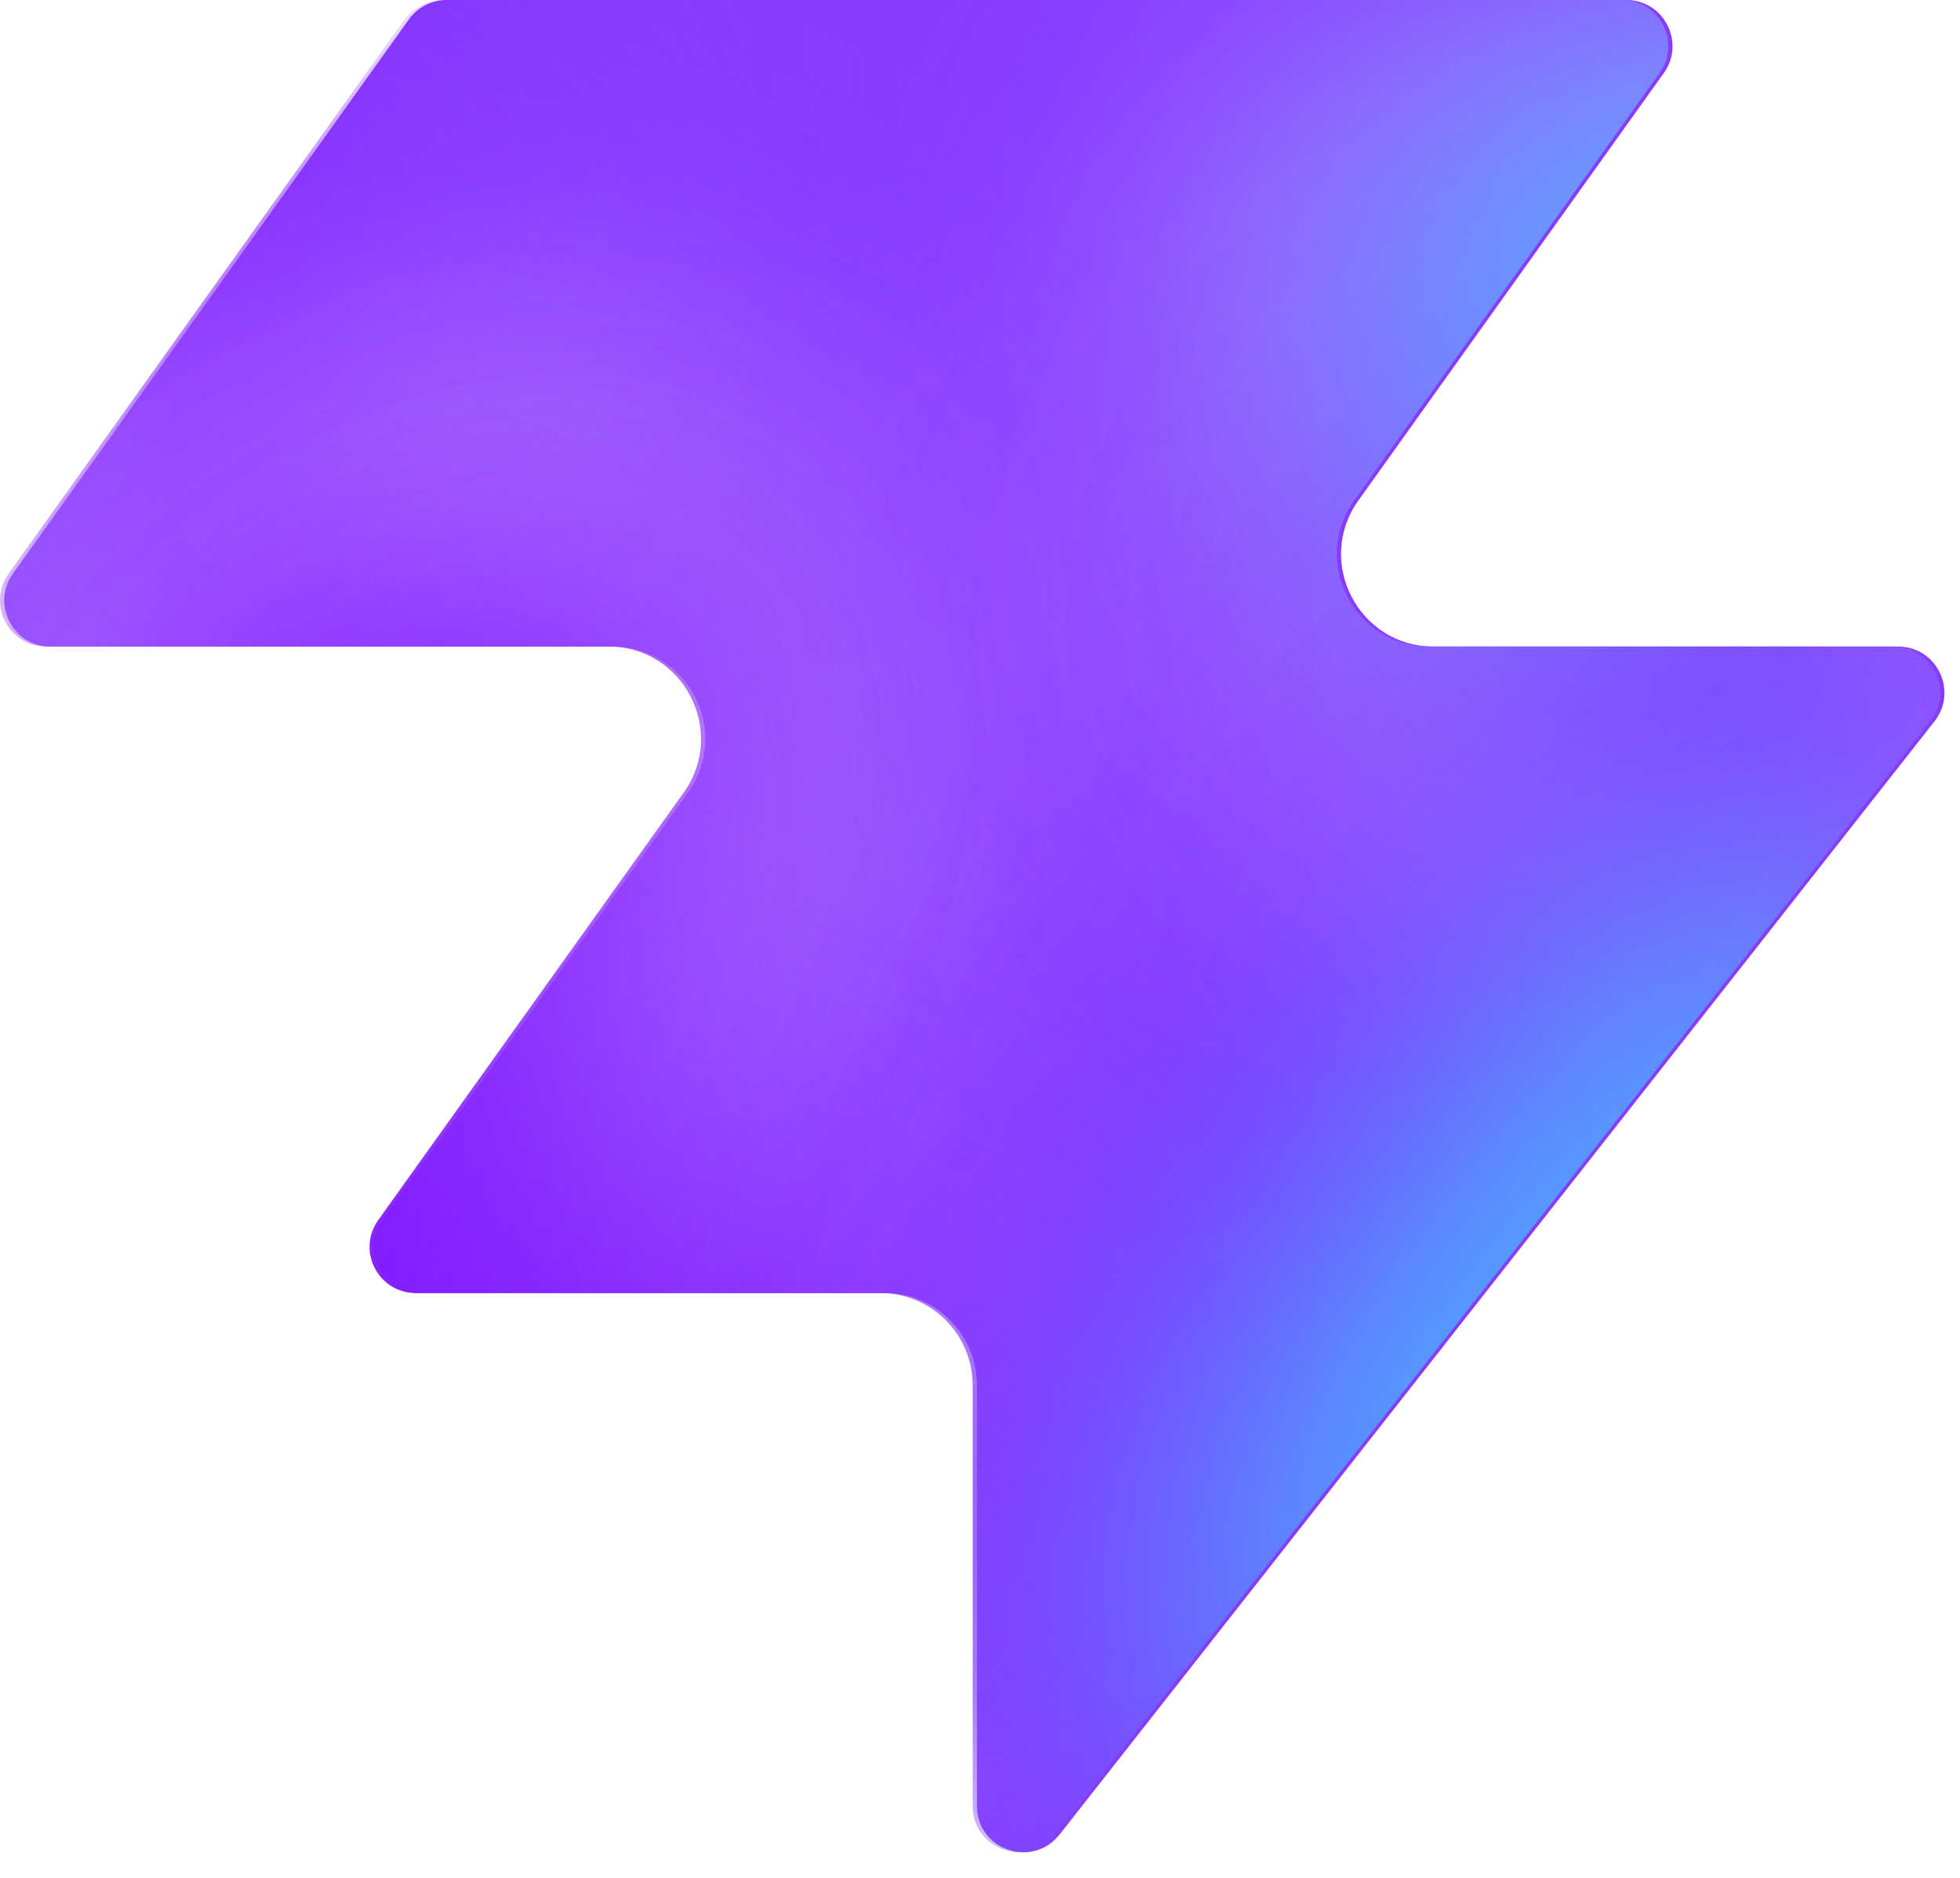
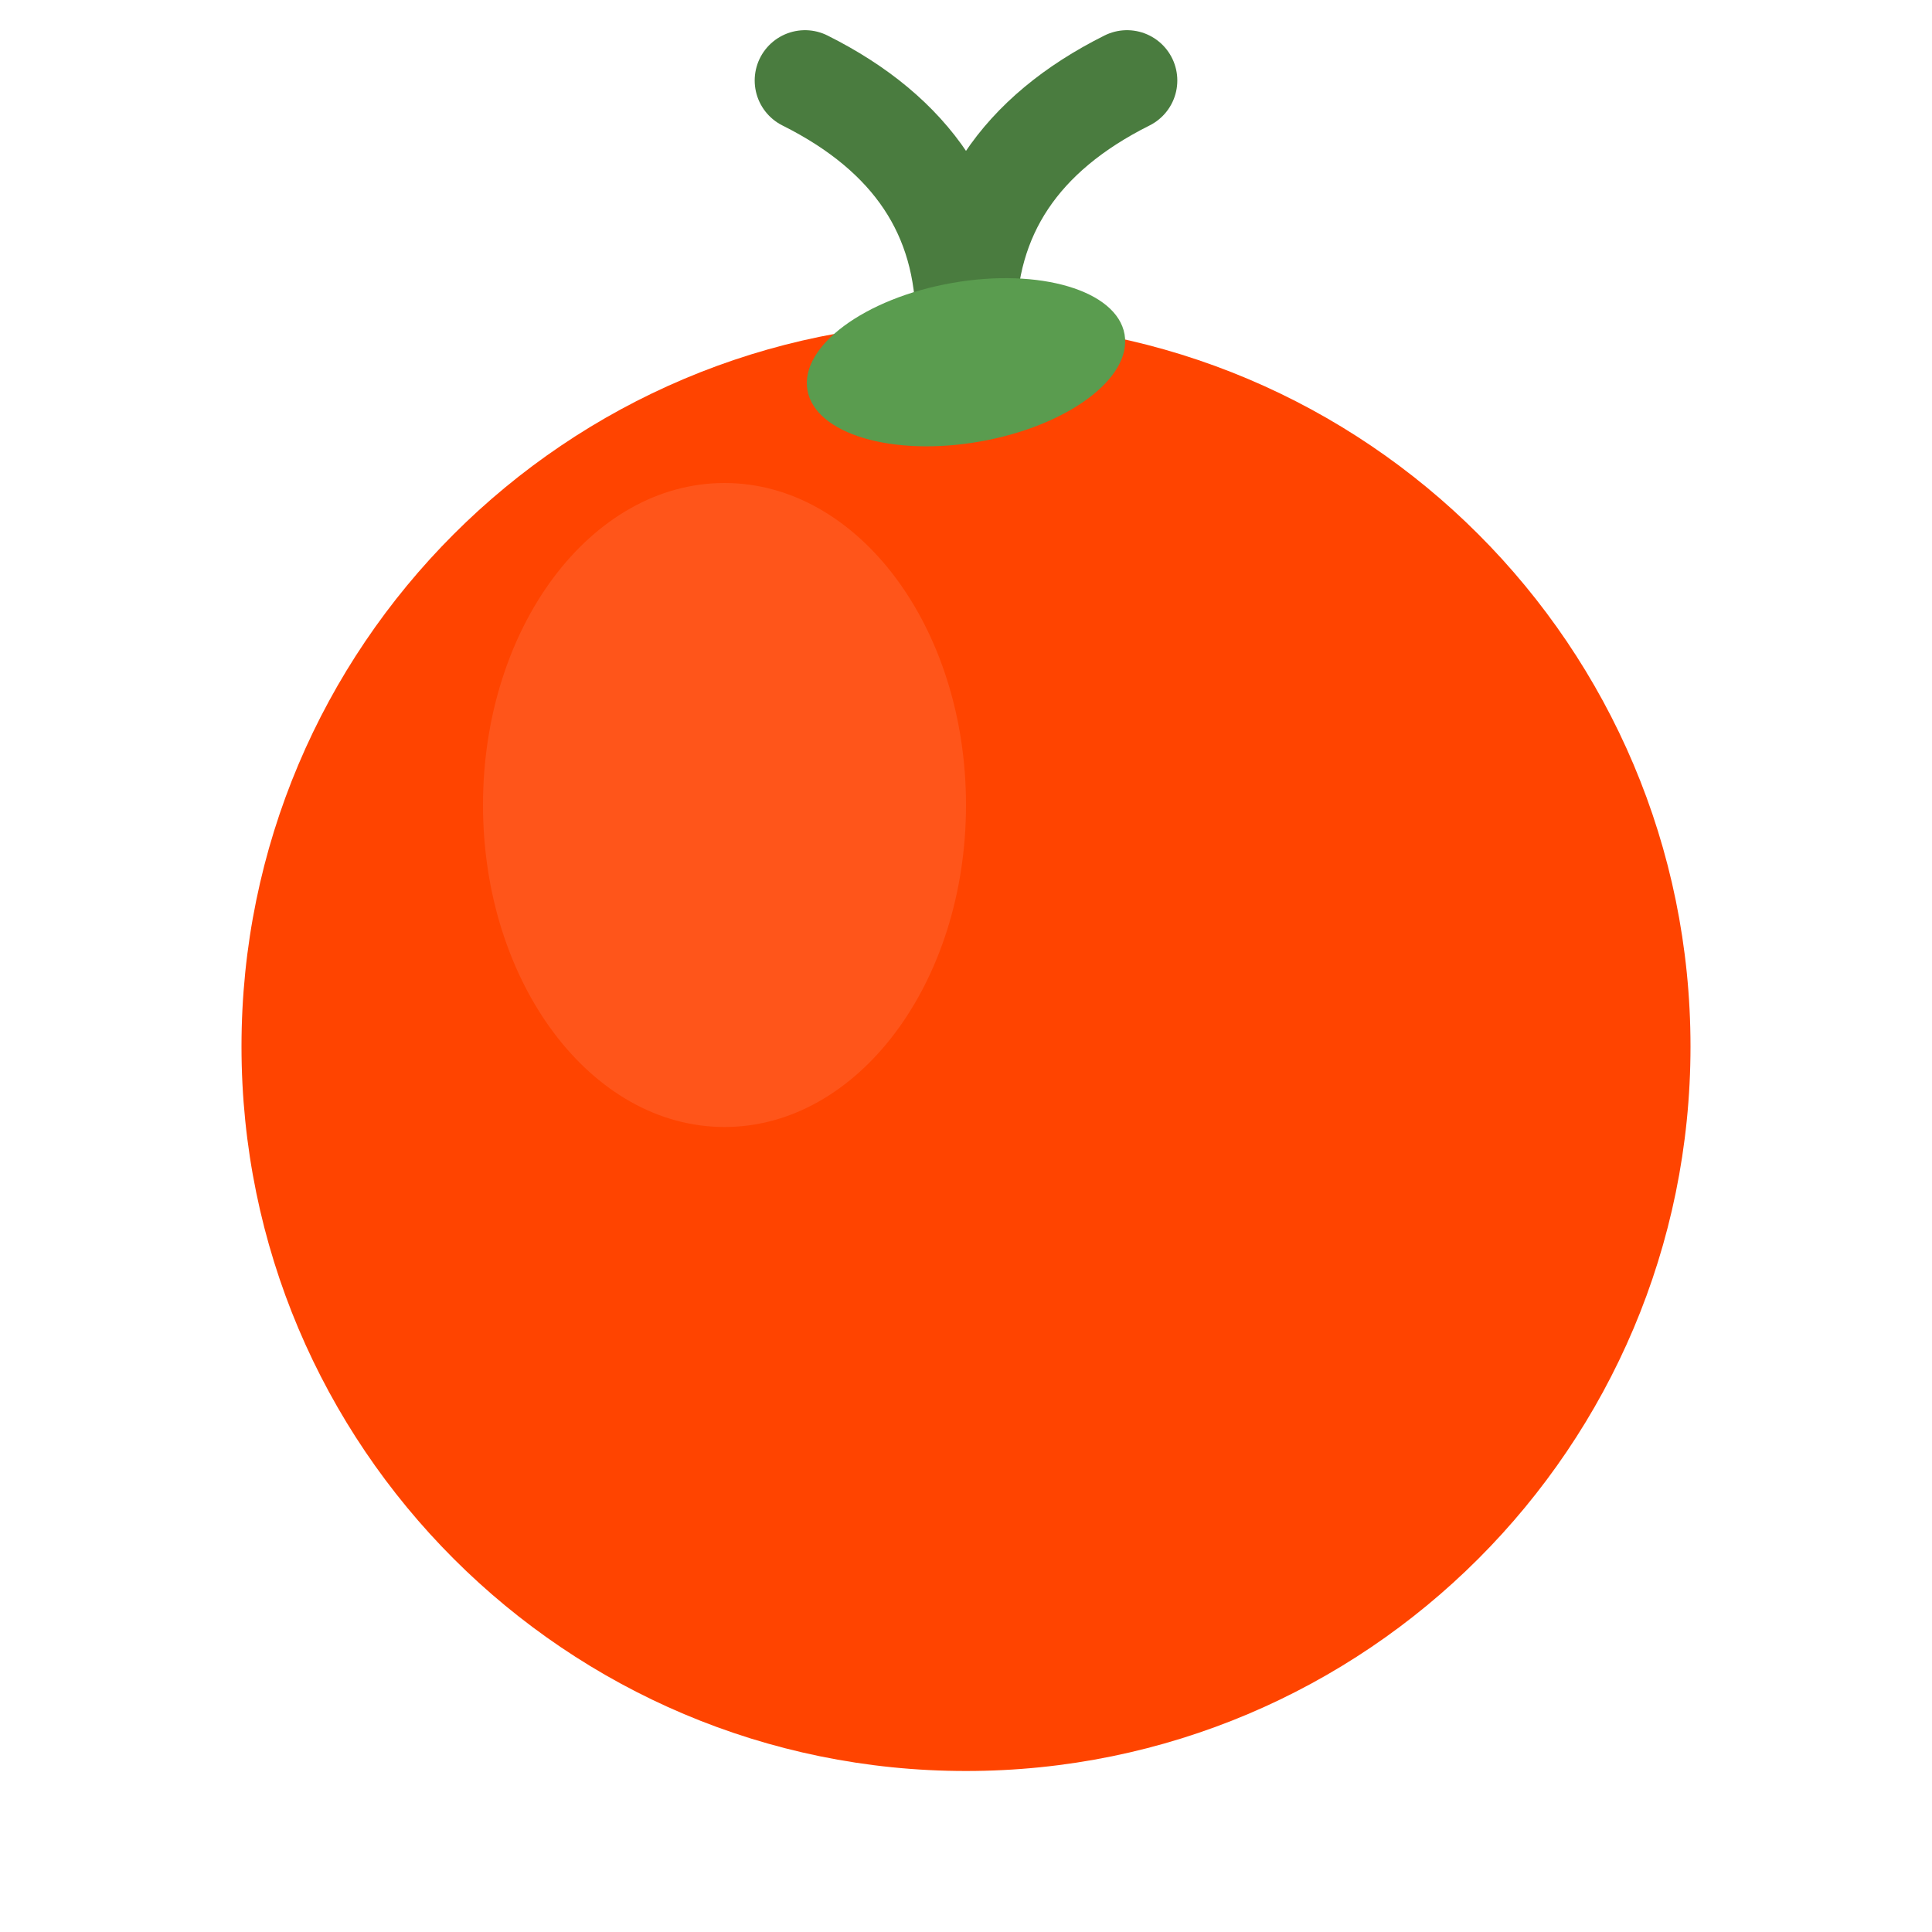
- <svg xmlns="http://www.w3.org/2000/svg" width="48" height="46" fill="none" viewBox="0 0 48 46">
-   <path fill="#863bff" d="M25.946 44.938c-.664.845-2.021.375-2.021-.698V33.937a2.26 2.26 0 0 0-2.262-2.262H10.287c-.92 0-1.456-1.04-.92-1.788l7.48-10.471c1.07-1.497 0-3.578-1.842-3.578H1.237c-.92 0-1.456-1.04-.92-1.788L10.013.474c.214-.297.556-.474.92-.474h28.894c.92 0 1.456 1.04.92 1.788l-7.48 10.471c-1.07 1.498 0 3.579 1.842 3.579h11.377c.943 0 1.473 1.088.89 1.83L25.947 44.94z" style="fill:#863bff;fill:color(display-p3 .525 .23 1);fill-opacity:1" />
-   <mask id="a" width="48" height="46" x="0" y="0" maskUnits="userSpaceOnUse" style="mask-type:alpha">
-     <path fill="#000" d="M25.842 44.938c-.664.844-2.021.375-2.021-.698V33.937a2.26 2.26 0 0 0-2.262-2.262H10.183c-.92 0-1.456-1.04-.92-1.788l7.48-10.471c1.07-1.498 0-3.579-1.842-3.579H1.133c-.92 0-1.456-1.04-.92-1.787L9.91.473c.214-.297.556-.474.92-.474h28.894c.92 0 1.456 1.04.92 1.788l-7.48 10.471c-1.07 1.498 0 3.578 1.842 3.578h11.377c.943 0 1.473 1.088.89 1.832L25.843 44.94z" style="fill:#000;fill-opacity:1" />
-   </mask>
-   <g mask="url(#a)">
-     <g filter="url(#b)">
-       <ellipse cx="5.508" cy="14.704" fill="#ede6ff" rx="5.508" ry="14.704" style="fill:#ede6ff;fill:color(display-p3 .927 .903 1);fill-opacity:1" transform="matrix(.00324 1 1 -.00324 -4.47 31.516)" />
-     </g>
-     <g filter="url(#c)">
-       <ellipse cx="10.399" cy="29.851" fill="#ede6ff" rx="10.399" ry="29.851" style="fill:#ede6ff;fill:color(display-p3 .927 .903 1);fill-opacity:1" transform="matrix(.00324 1 1 -.00324 -39.328 7.883)" />
-     </g>
-     <g filter="url(#d)">
-       <ellipse cx="5.508" cy="30.487" fill="#7e14ff" rx="5.508" ry="30.487" style="fill:#7e14ff;fill:color(display-p3 .492 .077 1);fill-opacity:1" transform="rotate(89.814 -25.913 -14.639)scale(1 -1)" />
-     </g>
-     <g filter="url(#e)">
-       <ellipse cx="5.508" cy="30.599" fill="#7e14ff" rx="5.508" ry="30.599" style="fill:#7e14ff;fill:color(display-p3 .492 .077 1);fill-opacity:1" transform="rotate(89.814 -32.644 -3.334)scale(1 -1)" />
-     </g>
-     <g filter="url(#f)">
-       <ellipse cx="5.508" cy="30.599" fill="#7e14ff" rx="5.508" ry="30.599" style="fill:#7e14ff;fill:color(display-p3 .492 .077 1);fill-opacity:1" transform="matrix(.00324 1 1 -.00324 -34.34 30.47)" />
-     </g>
-     <g filter="url(#g)">
-       <ellipse cx="14.072" cy="22.078" fill="#ede6ff" rx="14.072" ry="22.078" style="fill:#ede6ff;fill:color(display-p3 .927 .903 1);fill-opacity:1" transform="rotate(93.35 24.506 48.493)scale(-1 1)" />
-     </g>
-     <g filter="url(#h)">
-       <ellipse cx="3.47" cy="21.501" fill="#7e14ff" rx="3.47" ry="21.501" style="fill:#7e14ff;fill:color(display-p3 .492 .077 1);fill-opacity:1" transform="rotate(89.009 28.708 47.59)scale(-1 1)" />
-     </g>
-     <g filter="url(#i)">
-       <ellipse cx="3.47" cy="21.501" fill="#7e14ff" rx="3.47" ry="21.501" style="fill:#7e14ff;fill:color(display-p3 .492 .077 1);fill-opacity:1" transform="rotate(89.009 28.708 47.59)scale(-1 1)" />
-     </g>
-     <g filter="url(#j)">
-       <ellipse cx=".387" cy="8.972" fill="#7e14ff" rx="4.407" ry="29.108" style="fill:#7e14ff;fill:color(display-p3 .492 .077 1);fill-opacity:1" transform="rotate(39.51 .387 8.972)" />
-     </g>
-     <g filter="url(#k)">
-       <ellipse cx="47.523" cy="-6.092" fill="#7e14ff" rx="4.407" ry="29.108" style="fill:#7e14ff;fill:color(display-p3 .492 .077 1);fill-opacity:1" transform="rotate(37.892 47.523 -6.092)" />
-     </g>
-     <g filter="url(#l)">
-       <ellipse cx="41.412" cy="6.333" fill="#47bfff" rx="5.971" ry="9.665" style="fill:#47bfff;fill:color(display-p3 .28 .748 1);fill-opacity:1" transform="rotate(37.892 41.412 6.333)" />
-     </g>
-     <g filter="url(#m)">
-       <ellipse cx="-1.879" cy="38.332" fill="#7e14ff" rx="4.407" ry="29.108" style="fill:#7e14ff;fill:color(display-p3 .492 .077 1);fill-opacity:1" transform="rotate(37.892 -1.88 38.332)" />
-     </g>
-     <g filter="url(#n)">
-       <ellipse cx="-1.879" cy="38.332" fill="#7e14ff" rx="4.407" ry="29.108" style="fill:#7e14ff;fill:color(display-p3 .492 .077 1);fill-opacity:1" transform="rotate(37.892 -1.88 38.332)" />
-     </g>
-     <g filter="url(#o)">
-       <ellipse cx="35.651" cy="29.907" fill="#7e14ff" rx="4.407" ry="29.108" style="fill:#7e14ff;fill:color(display-p3 .492 .077 1);fill-opacity:1" transform="rotate(37.892 35.651 29.907)" />
-     </g>
-     <g filter="url(#p)">
-       <ellipse cx="38.418" cy="32.4" fill="#47bfff" rx="5.971" ry="15.297" style="fill:#47bfff;fill:color(display-p3 .28 .748 1);fill-opacity:1" transform="rotate(37.892 38.418 32.4)" />
-     </g>
-   </g>
-   <defs>
-     <filter id="b" width="60.045" height="41.654" x="-19.77" y="16.149" color-interpolation-filters="sRGB" filterUnits="userSpaceOnUse">
-       <feFlood flood-opacity="0" result="BackgroundImageFix" />
-       <feBlend in="SourceGraphic" in2="BackgroundImageFix" result="shape" />
-       <feGaussianBlur result="effect1_foregroundBlur_2002_17158" stdDeviation="7.659" />
-     </filter>
-     <filter id="c" width="90.34" height="51.437" x="-54.613" y="-7.533" color-interpolation-filters="sRGB" filterUnits="userSpaceOnUse">
-       <feFlood flood-opacity="0" result="BackgroundImageFix" />
-       <feBlend in="SourceGraphic" in2="BackgroundImageFix" result="shape" />
-       <feGaussianBlur result="effect1_foregroundBlur_2002_17158" stdDeviation="7.659" />
-     </filter>
-     <filter id="d" width="79.355" height="29.4" x="-49.64" y="2.03" color-interpolation-filters="sRGB" filterUnits="userSpaceOnUse">
-       <feFlood flood-opacity="0" result="BackgroundImageFix" />
-       <feBlend in="SourceGraphic" in2="BackgroundImageFix" result="shape" />
-       <feGaussianBlur result="effect1_foregroundBlur_2002_17158" stdDeviation="4.596" />
-     </filter>
-     <filter id="e" width="79.579" height="29.4" x="-45.045" y="20.029" color-interpolation-filters="sRGB" filterUnits="userSpaceOnUse">
-       <feFlood flood-opacity="0" result="BackgroundImageFix" />
-       <feBlend in="SourceGraphic" in2="BackgroundImageFix" result="shape" />
-       <feGaussianBlur result="effect1_foregroundBlur_2002_17158" stdDeviation="4.596" />
-     </filter>
-     <filter id="f" width="79.579" height="29.4" x="-43.513" y="21.178" color-interpolation-filters="sRGB" filterUnits="userSpaceOnUse">
-       <feFlood flood-opacity="0" result="BackgroundImageFix" />
-       <feBlend in="SourceGraphic" in2="BackgroundImageFix" result="shape" />
-       <feGaussianBlur result="effect1_foregroundBlur_2002_17158" stdDeviation="4.596" />
-     </filter>
-     <filter id="g" width="74.749" height="58.852" x="15.756" y="-17.901" color-interpolation-filters="sRGB" filterUnits="userSpaceOnUse">
-       <feFlood flood-opacity="0" result="BackgroundImageFix" />
-       <feBlend in="SourceGraphic" in2="BackgroundImageFix" result="shape" />
-       <feGaussianBlur result="effect1_foregroundBlur_2002_17158" stdDeviation="7.659" />
-     </filter>
-     <filter id="h" width="61.377" height="25.362" x="23.548" y="2.284" color-interpolation-filters="sRGB" filterUnits="userSpaceOnUse">
-       <feFlood flood-opacity="0" result="BackgroundImageFix" />
-       <feBlend in="SourceGraphic" in2="BackgroundImageFix" result="shape" />
-       <feGaussianBlur result="effect1_foregroundBlur_2002_17158" stdDeviation="4.596" />
-     </filter>
-     <filter id="i" width="61.377" height="25.362" x="23.548" y="2.284" color-interpolation-filters="sRGB" filterUnits="userSpaceOnUse">
-       <feFlood flood-opacity="0" result="BackgroundImageFix" />
-       <feBlend in="SourceGraphic" in2="BackgroundImageFix" result="shape" />
-       <feGaussianBlur result="effect1_foregroundBlur_2002_17158" stdDeviation="4.596" />
-     </filter>
-     <filter id="j" width="56.045" height="63.649" x="-27.636" y="-22.853" color-interpolation-filters="sRGB" filterUnits="userSpaceOnUse">
-       <feFlood flood-opacity="0" result="BackgroundImageFix" />
-       <feBlend in="SourceGraphic" in2="BackgroundImageFix" result="shape" />
-       <feGaussianBlur result="effect1_foregroundBlur_2002_17158" stdDeviation="4.596" />
-     </filter>
-     <filter id="k" width="54.814" height="64.646" x="20.116" y="-38.415" color-interpolation-filters="sRGB" filterUnits="userSpaceOnUse">
-       <feFlood flood-opacity="0" result="BackgroundImageFix" />
-       <feBlend in="SourceGraphic" in2="BackgroundImageFix" result="shape" />
-       <feGaussianBlur result="effect1_foregroundBlur_2002_17158" stdDeviation="4.596" />
-     </filter>
-     <filter id="l" width="33.541" height="35.313" x="24.641" y="-11.323" color-interpolation-filters="sRGB" filterUnits="userSpaceOnUse">
-       <feFlood flood-opacity="0" result="BackgroundImageFix" />
-       <feBlend in="SourceGraphic" in2="BackgroundImageFix" result="shape" />
-       <feGaussianBlur result="effect1_foregroundBlur_2002_17158" stdDeviation="4.596" />
-     </filter>
-     <filter id="m" width="54.814" height="64.646" x="-29.286" y="6.009" color-interpolation-filters="sRGB" filterUnits="userSpaceOnUse">
-       <feFlood flood-opacity="0" result="BackgroundImageFix" />
-       <feBlend in="SourceGraphic" in2="BackgroundImageFix" result="shape" />
-       <feGaussianBlur result="effect1_foregroundBlur_2002_17158" stdDeviation="4.596" />
-     </filter>
-     <filter id="n" width="54.814" height="64.646" x="-29.286" y="6.009" color-interpolation-filters="sRGB" filterUnits="userSpaceOnUse">
-       <feFlood flood-opacity="0" result="BackgroundImageFix" />
-       <feBlend in="SourceGraphic" in2="BackgroundImageFix" result="shape" />
-       <feGaussianBlur result="effect1_foregroundBlur_2002_17158" stdDeviation="4.596" />
-     </filter>
-     <filter id="o" width="54.814" height="64.646" x="8.244" y="-2.416" color-interpolation-filters="sRGB" filterUnits="userSpaceOnUse">
-       <feFlood flood-opacity="0" result="BackgroundImageFix" />
-       <feBlend in="SourceGraphic" in2="BackgroundImageFix" result="shape" />
-       <feGaussianBlur result="effect1_foregroundBlur_2002_17158" stdDeviation="4.596" />
-     </filter>
-     <filter id="p" width="39.409" height="43.623" x="18.713" y="10.588" color-interpolation-filters="sRGB" filterUnits="userSpaceOnUse">
-       <feFlood flood-opacity="0" result="BackgroundImageFix" />
-       <feBlend in="SourceGraphic" in2="BackgroundImageFix" result="shape" />
-       <feGaussianBlur result="effect1_foregroundBlur_2002_17158" stdDeviation="4.596" />
-     </filter>
-   </defs>
+ <svg xmlns="http://www.w3.org/2000/svg" viewBox="0 0 48 48" width="48" height="48">
+   <circle cx="24" cy="26" r="18" fill="#ff4400" />
+   <ellipse cx="18" cy="20" rx="6" ry="8" fill="#ff6633" opacity="0.5" />
+   <path d="M24 8 Q24 4 20 2" stroke="#4a7c3f" stroke-width="2.5" fill="none" stroke-linecap="round" />
+   <path d="M24 8 Q24 4 28 2" stroke="#4a7c3f" stroke-width="2.5" fill="none" stroke-linecap="round" />
+   <ellipse cx="24" cy="9" rx="4" ry="2" fill="#5a9c4f" transform="rotate(-10 24 9)" />
</svg>
